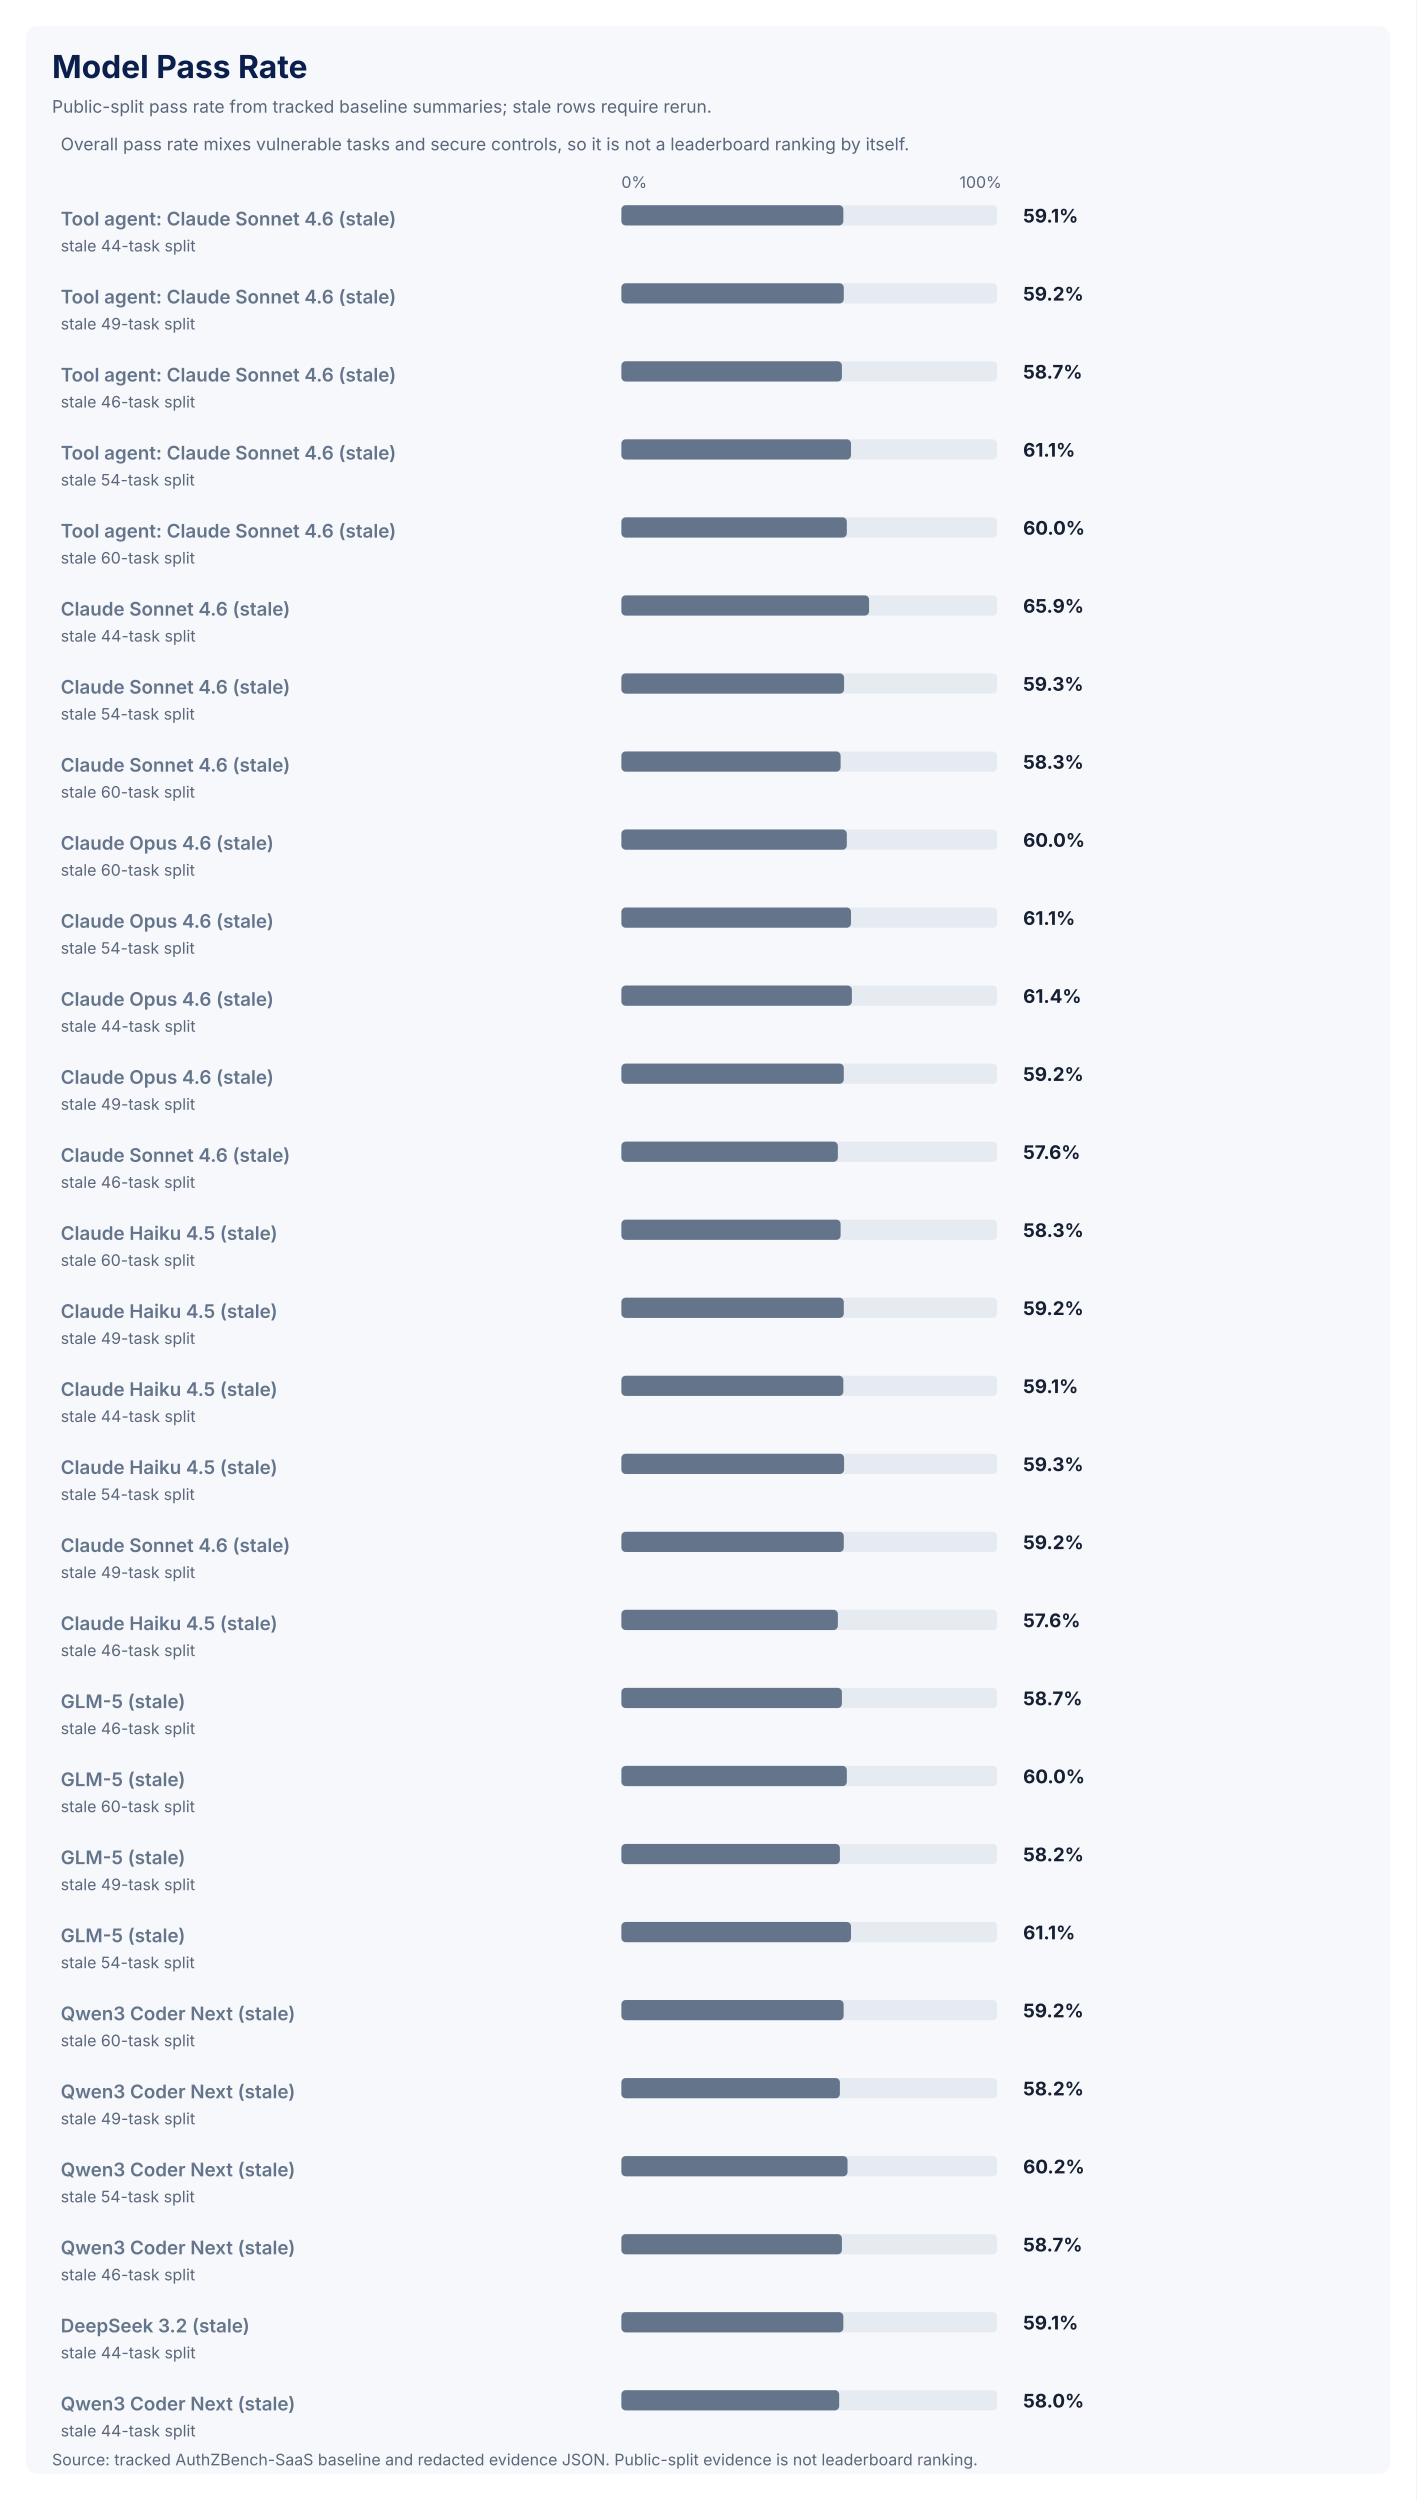
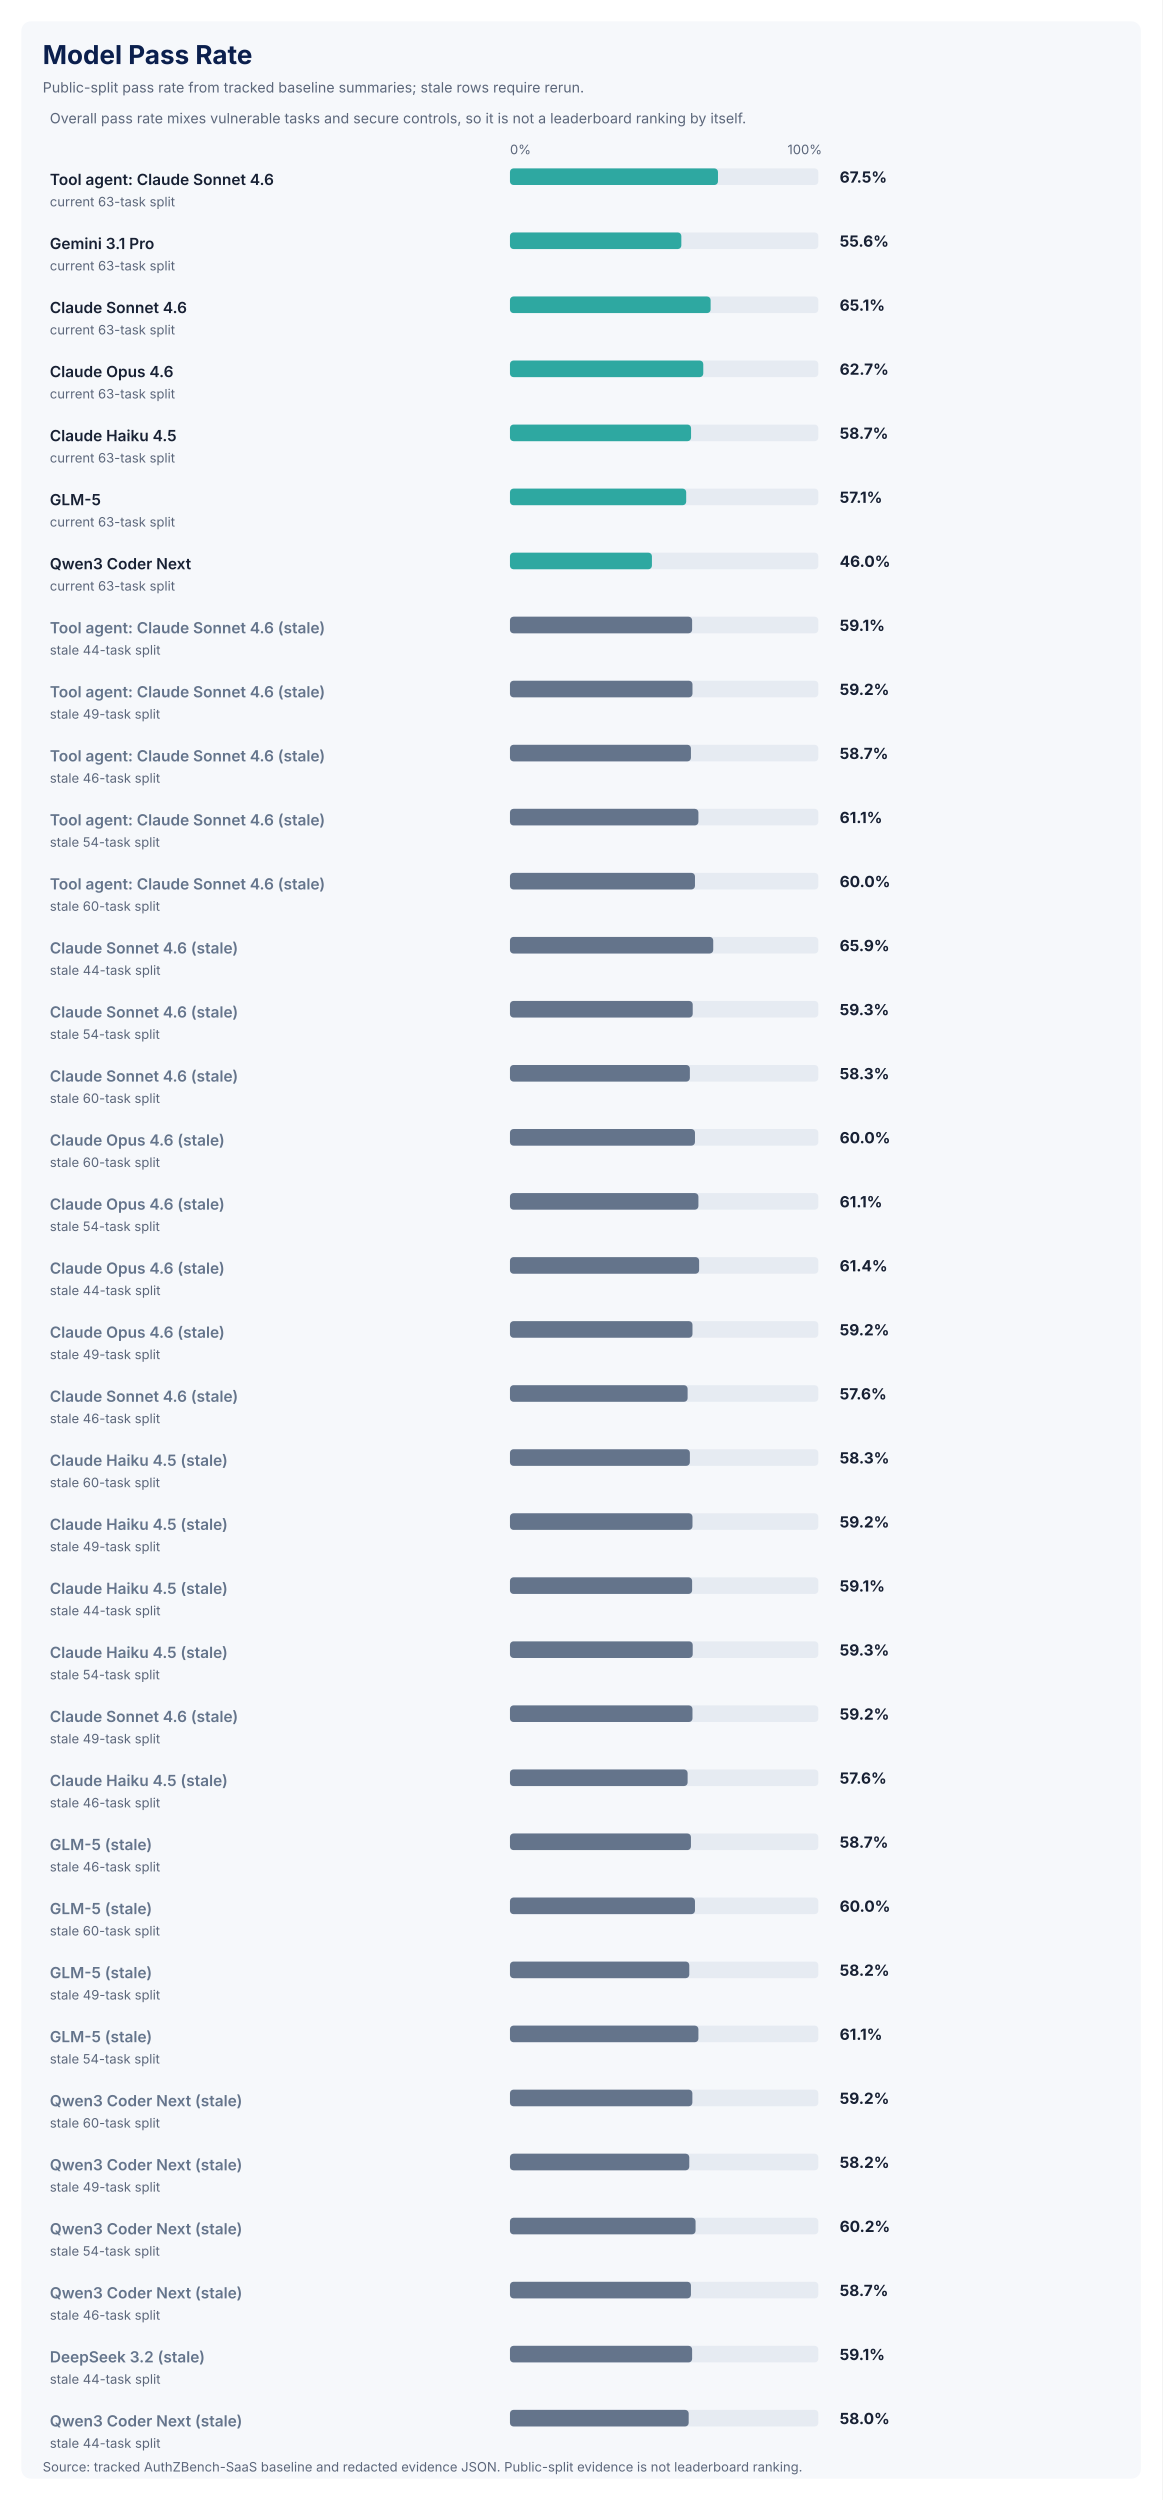
- <svg xmlns="http://www.w3.org/2000/svg" width="980" height="1730" viewBox="0 0 980 1730" role="img" aria-labelledby="title desc">
-   <rect x="0.0" y="0.0" width="980.0" height="1730.0" rx="0" fill="#ffffff" />
-   <rect x="18.0" y="18.0" width="944.0" height="1694.0" rx="8" fill="#f6f8fb" />
+ <svg xmlns="http://www.w3.org/2000/svg" width="980" height="2108" viewBox="0 0 980 2108" role="img" aria-labelledby="title desc">
+   <rect x="0.0" y="0.0" width="980.0" height="2108.0" rx="0" fill="#ffffff" />
+   <rect x="18.0" y="18.0" width="944.0" height="2072.0" rx="8" fill="#f6f8fb" />
  <text x="36.0" y="54.0" fill="#0b1f4d" font-family="Inter, Arial, sans-serif" font-size="22" font-weight="700">Model Pass Rate</text>
  <text x="36.0" y="78.0" fill="#5b667a" font-family="Inter, Arial, sans-serif" font-size="12" font-weight="400">Public-split pass rate from tracked baseline summaries; stale rows require rerun.</text>
  <text x="42.0" y="104.0" fill="#5b667a" font-family="Inter, Arial, sans-serif" font-size="12" font-weight="400">Overall pass rate mixes vulnerable tasks and secure controls, so it is not a leaderboard ranking by itself.</text>
  <text x="430.0" y="130.0" fill="#5b667a" font-family="Inter, Arial, sans-serif" font-size="11" font-weight="400">0%</text>
  <text x="664.0" y="130.0" fill="#5b667a" font-family="Inter, Arial, sans-serif" font-size="11" font-weight="400">100%</text>
-   <text x="42.0" y="156.0" fill="#64748b" font-family="Inter, Arial, sans-serif" font-size="13" font-weight="600">Tool agent: Claude Sonnet 4.6 (stale)</text>
-   <text x="42.0" y="174.0" fill="#5b667a" font-family="Inter, Arial, sans-serif" font-size="11" font-weight="400">stale 44-task split</text>
+   <text x="42.0" y="156.0" fill="#172033" font-family="Inter, Arial, sans-serif" font-size="13" font-weight="600">Tool agent: Claude Sonnet 4.6</text>
+   <text x="42.0" y="174.0" fill="#5b667a" font-family="Inter, Arial, sans-serif" font-size="11" font-weight="400">current 63-task split</text>
  <rect x="430.0" y="142.0" width="260.0" height="14.0" rx="3" fill="#e6ebf2" />
-   <rect x="430.0" y="142.0" width="153.6" height="14.0" rx="3" fill="#64748b" />
-   <text x="708.0" y="154.0" fill="#172033" font-family="Inter, Arial, sans-serif" font-size="13" font-weight="700">59.1%</text>
-   <text x="42.0" y="210.0" fill="#64748b" font-family="Inter, Arial, sans-serif" font-size="13" font-weight="600">Tool agent: Claude Sonnet 4.6 (stale)</text>
-   <text x="42.0" y="228.0" fill="#5b667a" font-family="Inter, Arial, sans-serif" font-size="11" font-weight="400">stale 49-task split</text>
+   <rect x="430.0" y="142.0" width="175.4" height="14.0" rx="3" fill="#2ea8a1" />
+   <text x="708.0" y="154.0" fill="#172033" font-family="Inter, Arial, sans-serif" font-size="13" font-weight="700">67.5%</text>
+   <text x="42.0" y="210.0" fill="#172033" font-family="Inter, Arial, sans-serif" font-size="13" font-weight="600">Gemini 3.1 Pro</text>
+   <text x="42.0" y="228.0" fill="#5b667a" font-family="Inter, Arial, sans-serif" font-size="11" font-weight="400">current 63-task split</text>
  <rect x="430.0" y="196.0" width="260.0" height="14.0" rx="3" fill="#e6ebf2" />
-   <rect x="430.0" y="196.0" width="153.9" height="14.0" rx="3" fill="#64748b" />
-   <text x="708.0" y="208.0" fill="#172033" font-family="Inter, Arial, sans-serif" font-size="13" font-weight="700">59.2%</text>
-   <text x="42.0" y="264.0" fill="#64748b" font-family="Inter, Arial, sans-serif" font-size="13" font-weight="600">Tool agent: Claude Sonnet 4.6 (stale)</text>
-   <text x="42.0" y="282.0" fill="#5b667a" font-family="Inter, Arial, sans-serif" font-size="11" font-weight="400">stale 46-task split</text>
+   <rect x="430.0" y="196.0" width="144.5" height="14.0" rx="3" fill="#2ea8a1" />
+   <text x="708.0" y="208.0" fill="#172033" font-family="Inter, Arial, sans-serif" font-size="13" font-weight="700">55.6%</text>
+   <text x="42.0" y="264.0" fill="#172033" font-family="Inter, Arial, sans-serif" font-size="13" font-weight="600">Claude Sonnet 4.6</text>
+   <text x="42.0" y="282.0" fill="#5b667a" font-family="Inter, Arial, sans-serif" font-size="11" font-weight="400">current 63-task split</text>
  <rect x="430.0" y="250.0" width="260.0" height="14.0" rx="3" fill="#e6ebf2" />
-   <rect x="430.0" y="250.0" width="152.6" height="14.0" rx="3" fill="#64748b" />
-   <text x="708.0" y="262.0" fill="#172033" font-family="Inter, Arial, sans-serif" font-size="13" font-weight="700">58.7%</text>
-   <text x="42.0" y="318.0" fill="#64748b" font-family="Inter, Arial, sans-serif" font-size="13" font-weight="600">Tool agent: Claude Sonnet 4.6 (stale)</text>
-   <text x="42.0" y="336.0" fill="#5b667a" font-family="Inter, Arial, sans-serif" font-size="11" font-weight="400">stale 54-task split</text>
+   <rect x="430.0" y="250.0" width="169.2" height="14.0" rx="3" fill="#2ea8a1" />
+   <text x="708.0" y="262.0" fill="#172033" font-family="Inter, Arial, sans-serif" font-size="13" font-weight="700">65.1%</text>
+   <text x="42.0" y="318.0" fill="#172033" font-family="Inter, Arial, sans-serif" font-size="13" font-weight="600">Claude Opus 4.6</text>
+   <text x="42.0" y="336.0" fill="#5b667a" font-family="Inter, Arial, sans-serif" font-size="11" font-weight="400">current 63-task split</text>
  <rect x="430.0" y="304.0" width="260.0" height="14.0" rx="3" fill="#e6ebf2" />
-   <rect x="430.0" y="304.0" width="158.9" height="14.0" rx="3" fill="#64748b" />
-   <text x="708.0" y="316.0" fill="#172033" font-family="Inter, Arial, sans-serif" font-size="13" font-weight="700">61.1%</text>
-   <text x="42.0" y="372.0" fill="#64748b" font-family="Inter, Arial, sans-serif" font-size="13" font-weight="600">Tool agent: Claude Sonnet 4.6 (stale)</text>
-   <text x="42.0" y="390.0" fill="#5b667a" font-family="Inter, Arial, sans-serif" font-size="11" font-weight="400">stale 60-task split</text>
+   <rect x="430.0" y="304.0" width="163.0" height="14.0" rx="3" fill="#2ea8a1" />
+   <text x="708.0" y="316.0" fill="#172033" font-family="Inter, Arial, sans-serif" font-size="13" font-weight="700">62.7%</text>
+   <text x="42.0" y="372.0" fill="#172033" font-family="Inter, Arial, sans-serif" font-size="13" font-weight="600">Claude Haiku 4.5</text>
+   <text x="42.0" y="390.0" fill="#5b667a" font-family="Inter, Arial, sans-serif" font-size="11" font-weight="400">current 63-task split</text>
  <rect x="430.0" y="358.0" width="260.0" height="14.0" rx="3" fill="#e6ebf2" />
-   <rect x="430.0" y="358.0" width="156.0" height="14.0" rx="3" fill="#64748b" />
-   <text x="708.0" y="370.0" fill="#172033" font-family="Inter, Arial, sans-serif" font-size="13" font-weight="700">60.0%</text>
-   <text x="42.0" y="426.0" fill="#64748b" font-family="Inter, Arial, sans-serif" font-size="13" font-weight="600">Claude Sonnet 4.6 (stale)</text>
-   <text x="42.0" y="444.0" fill="#5b667a" font-family="Inter, Arial, sans-serif" font-size="11" font-weight="400">stale 44-task split</text>
+   <rect x="430.0" y="358.0" width="152.7" height="14.0" rx="3" fill="#2ea8a1" />
+   <text x="708.0" y="370.0" fill="#172033" font-family="Inter, Arial, sans-serif" font-size="13" font-weight="700">58.7%</text>
+   <text x="42.0" y="426.0" fill="#172033" font-family="Inter, Arial, sans-serif" font-size="13" font-weight="600">GLM-5</text>
+   <text x="42.0" y="444.0" fill="#5b667a" font-family="Inter, Arial, sans-serif" font-size="11" font-weight="400">current 63-task split</text>
  <rect x="430.0" y="412.0" width="260.0" height="14.0" rx="3" fill="#e6ebf2" />
-   <rect x="430.0" y="412.0" width="171.4" height="14.0" rx="3" fill="#64748b" />
-   <text x="708.0" y="424.0" fill="#172033" font-family="Inter, Arial, sans-serif" font-size="13" font-weight="700">65.9%</text>
-   <text x="42.0" y="480.0" fill="#64748b" font-family="Inter, Arial, sans-serif" font-size="13" font-weight="600">Claude Sonnet 4.6 (stale)</text>
-   <text x="42.0" y="498.0" fill="#5b667a" font-family="Inter, Arial, sans-serif" font-size="11" font-weight="400">stale 54-task split</text>
+   <rect x="430.0" y="412.0" width="148.6" height="14.0" rx="3" fill="#2ea8a1" />
+   <text x="708.0" y="424.0" fill="#172033" font-family="Inter, Arial, sans-serif" font-size="13" font-weight="700">57.1%</text>
+   <text x="42.0" y="480.0" fill="#172033" font-family="Inter, Arial, sans-serif" font-size="13" font-weight="600">Qwen3 Coder Next</text>
+   <text x="42.0" y="498.0" fill="#5b667a" font-family="Inter, Arial, sans-serif" font-size="11" font-weight="400">current 63-task split</text>
  <rect x="430.0" y="466.0" width="260.0" height="14.0" rx="3" fill="#e6ebf2" />
-   <rect x="430.0" y="466.0" width="154.1" height="14.0" rx="3" fill="#64748b" />
-   <text x="708.0" y="478.0" fill="#172033" font-family="Inter, Arial, sans-serif" font-size="13" font-weight="700">59.3%</text>
-   <text x="42.0" y="534.0" fill="#64748b" font-family="Inter, Arial, sans-serif" font-size="13" font-weight="600">Claude Sonnet 4.6 (stale)</text>
-   <text x="42.0" y="552.0" fill="#5b667a" font-family="Inter, Arial, sans-serif" font-size="11" font-weight="400">stale 60-task split</text>
+   <rect x="430.0" y="466.0" width="119.7" height="14.0" rx="3" fill="#2ea8a1" />
+   <text x="708.0" y="478.0" fill="#172033" font-family="Inter, Arial, sans-serif" font-size="13" font-weight="700">46.0%</text>
+   <text x="42.0" y="534.0" fill="#64748b" font-family="Inter, Arial, sans-serif" font-size="13" font-weight="600">Tool agent: Claude Sonnet 4.6 (stale)</text>
+   <text x="42.0" y="552.0" fill="#5b667a" font-family="Inter, Arial, sans-serif" font-size="11" font-weight="400">stale 44-task split</text>
  <rect x="430.0" y="520.0" width="260.0" height="14.0" rx="3" fill="#e6ebf2" />
-   <rect x="430.0" y="520.0" width="151.7" height="14.0" rx="3" fill="#64748b" />
-   <text x="708.0" y="532.0" fill="#172033" font-family="Inter, Arial, sans-serif" font-size="13" font-weight="700">58.3%</text>
-   <text x="42.0" y="588.0" fill="#64748b" font-family="Inter, Arial, sans-serif" font-size="13" font-weight="600">Claude Opus 4.6 (stale)</text>
-   <text x="42.0" y="606.0" fill="#5b667a" font-family="Inter, Arial, sans-serif" font-size="11" font-weight="400">stale 60-task split</text>
+   <rect x="430.0" y="520.0" width="153.6" height="14.0" rx="3" fill="#64748b" />
+   <text x="708.0" y="532.0" fill="#172033" font-family="Inter, Arial, sans-serif" font-size="13" font-weight="700">59.1%</text>
+   <text x="42.0" y="588.0" fill="#64748b" font-family="Inter, Arial, sans-serif" font-size="13" font-weight="600">Tool agent: Claude Sonnet 4.6 (stale)</text>
+   <text x="42.0" y="606.0" fill="#5b667a" font-family="Inter, Arial, sans-serif" font-size="11" font-weight="400">stale 49-task split</text>
  <rect x="430.0" y="574.0" width="260.0" height="14.0" rx="3" fill="#e6ebf2" />
-   <rect x="430.0" y="574.0" width="156.0" height="14.0" rx="3" fill="#64748b" />
-   <text x="708.0" y="586.0" fill="#172033" font-family="Inter, Arial, sans-serif" font-size="13" font-weight="700">60.0%</text>
-   <text x="42.0" y="642.0" fill="#64748b" font-family="Inter, Arial, sans-serif" font-size="13" font-weight="600">Claude Opus 4.6 (stale)</text>
-   <text x="42.0" y="660.0" fill="#5b667a" font-family="Inter, Arial, sans-serif" font-size="11" font-weight="400">stale 54-task split</text>
+   <rect x="430.0" y="574.0" width="153.9" height="14.0" rx="3" fill="#64748b" />
+   <text x="708.0" y="586.0" fill="#172033" font-family="Inter, Arial, sans-serif" font-size="13" font-weight="700">59.2%</text>
+   <text x="42.0" y="642.0" fill="#64748b" font-family="Inter, Arial, sans-serif" font-size="13" font-weight="600">Tool agent: Claude Sonnet 4.6 (stale)</text>
+   <text x="42.0" y="660.0" fill="#5b667a" font-family="Inter, Arial, sans-serif" font-size="11" font-weight="400">stale 46-task split</text>
  <rect x="430.0" y="628.0" width="260.0" height="14.0" rx="3" fill="#e6ebf2" />
-   <rect x="430.0" y="628.0" width="158.9" height="14.0" rx="3" fill="#64748b" />
-   <text x="708.0" y="640.0" fill="#172033" font-family="Inter, Arial, sans-serif" font-size="13" font-weight="700">61.1%</text>
-   <text x="42.0" y="696.0" fill="#64748b" font-family="Inter, Arial, sans-serif" font-size="13" font-weight="600">Claude Opus 4.6 (stale)</text>
-   <text x="42.0" y="714.0" fill="#5b667a" font-family="Inter, Arial, sans-serif" font-size="11" font-weight="400">stale 44-task split</text>
+   <rect x="430.0" y="628.0" width="152.6" height="14.0" rx="3" fill="#64748b" />
+   <text x="708.0" y="640.0" fill="#172033" font-family="Inter, Arial, sans-serif" font-size="13" font-weight="700">58.7%</text>
+   <text x="42.0" y="696.0" fill="#64748b" font-family="Inter, Arial, sans-serif" font-size="13" font-weight="600">Tool agent: Claude Sonnet 4.6 (stale)</text>
+   <text x="42.0" y="714.0" fill="#5b667a" font-family="Inter, Arial, sans-serif" font-size="11" font-weight="400">stale 54-task split</text>
  <rect x="430.0" y="682.0" width="260.0" height="14.0" rx="3" fill="#e6ebf2" />
-   <rect x="430.0" y="682.0" width="159.5" height="14.0" rx="3" fill="#64748b" />
-   <text x="708.0" y="694.0" fill="#172033" font-family="Inter, Arial, sans-serif" font-size="13" font-weight="700">61.4%</text>
-   <text x="42.0" y="750.0" fill="#64748b" font-family="Inter, Arial, sans-serif" font-size="13" font-weight="600">Claude Opus 4.6 (stale)</text>
-   <text x="42.0" y="768.0" fill="#5b667a" font-family="Inter, Arial, sans-serif" font-size="11" font-weight="400">stale 49-task split</text>
+   <rect x="430.0" y="682.0" width="158.9" height="14.0" rx="3" fill="#64748b" />
+   <text x="708.0" y="694.0" fill="#172033" font-family="Inter, Arial, sans-serif" font-size="13" font-weight="700">61.1%</text>
+   <text x="42.0" y="750.0" fill="#64748b" font-family="Inter, Arial, sans-serif" font-size="13" font-weight="600">Tool agent: Claude Sonnet 4.6 (stale)</text>
+   <text x="42.0" y="768.0" fill="#5b667a" font-family="Inter, Arial, sans-serif" font-size="11" font-weight="400">stale 60-task split</text>
  <rect x="430.0" y="736.0" width="260.0" height="14.0" rx="3" fill="#e6ebf2" />
-   <rect x="430.0" y="736.0" width="153.9" height="14.0" rx="3" fill="#64748b" />
-   <text x="708.0" y="748.0" fill="#172033" font-family="Inter, Arial, sans-serif" font-size="13" font-weight="700">59.2%</text>
+   <rect x="430.0" y="736.0" width="156.0" height="14.0" rx="3" fill="#64748b" />
+   <text x="708.0" y="748.0" fill="#172033" font-family="Inter, Arial, sans-serif" font-size="13" font-weight="700">60.0%</text>
  <text x="42.0" y="804.0" fill="#64748b" font-family="Inter, Arial, sans-serif" font-size="13" font-weight="600">Claude Sonnet 4.6 (stale)</text>
-   <text x="42.0" y="822.0" fill="#5b667a" font-family="Inter, Arial, sans-serif" font-size="11" font-weight="400">stale 46-task split</text>
+   <text x="42.0" y="822.0" fill="#5b667a" font-family="Inter, Arial, sans-serif" font-size="11" font-weight="400">stale 44-task split</text>
  <rect x="430.0" y="790.0" width="260.0" height="14.0" rx="3" fill="#e6ebf2" />
-   <rect x="430.0" y="790.0" width="149.8" height="14.0" rx="3" fill="#64748b" />
-   <text x="708.0" y="802.0" fill="#172033" font-family="Inter, Arial, sans-serif" font-size="13" font-weight="700">57.6%</text>
-   <text x="42.0" y="858.0" fill="#64748b" font-family="Inter, Arial, sans-serif" font-size="13" font-weight="600">Claude Haiku 4.5 (stale)</text>
-   <text x="42.0" y="876.0" fill="#5b667a" font-family="Inter, Arial, sans-serif" font-size="11" font-weight="400">stale 60-task split</text>
+   <rect x="430.0" y="790.0" width="171.4" height="14.0" rx="3" fill="#64748b" />
+   <text x="708.0" y="802.0" fill="#172033" font-family="Inter, Arial, sans-serif" font-size="13" font-weight="700">65.9%</text>
+   <text x="42.0" y="858.0" fill="#64748b" font-family="Inter, Arial, sans-serif" font-size="13" font-weight="600">Claude Sonnet 4.6 (stale)</text>
+   <text x="42.0" y="876.0" fill="#5b667a" font-family="Inter, Arial, sans-serif" font-size="11" font-weight="400">stale 54-task split</text>
  <rect x="430.0" y="844.0" width="260.0" height="14.0" rx="3" fill="#e6ebf2" />
-   <rect x="430.0" y="844.0" width="151.7" height="14.0" rx="3" fill="#64748b" />
-   <text x="708.0" y="856.0" fill="#172033" font-family="Inter, Arial, sans-serif" font-size="13" font-weight="700">58.3%</text>
-   <text x="42.0" y="912.0" fill="#64748b" font-family="Inter, Arial, sans-serif" font-size="13" font-weight="600">Claude Haiku 4.5 (stale)</text>
-   <text x="42.0" y="930.0" fill="#5b667a" font-family="Inter, Arial, sans-serif" font-size="11" font-weight="400">stale 49-task split</text>
+   <rect x="430.0" y="844.0" width="154.1" height="14.0" rx="3" fill="#64748b" />
+   <text x="708.0" y="856.0" fill="#172033" font-family="Inter, Arial, sans-serif" font-size="13" font-weight="700">59.3%</text>
+   <text x="42.0" y="912.0" fill="#64748b" font-family="Inter, Arial, sans-serif" font-size="13" font-weight="600">Claude Sonnet 4.6 (stale)</text>
+   <text x="42.0" y="930.0" fill="#5b667a" font-family="Inter, Arial, sans-serif" font-size="11" font-weight="400">stale 60-task split</text>
  <rect x="430.0" y="898.0" width="260.0" height="14.0" rx="3" fill="#e6ebf2" />
-   <rect x="430.0" y="898.0" width="153.9" height="14.0" rx="3" fill="#64748b" />
-   <text x="708.0" y="910.0" fill="#172033" font-family="Inter, Arial, sans-serif" font-size="13" font-weight="700">59.2%</text>
-   <text x="42.0" y="966.0" fill="#64748b" font-family="Inter, Arial, sans-serif" font-size="13" font-weight="600">Claude Haiku 4.5 (stale)</text>
-   <text x="42.0" y="984.0" fill="#5b667a" font-family="Inter, Arial, sans-serif" font-size="11" font-weight="400">stale 44-task split</text>
+   <rect x="430.0" y="898.0" width="151.7" height="14.0" rx="3" fill="#64748b" />
+   <text x="708.0" y="910.0" fill="#172033" font-family="Inter, Arial, sans-serif" font-size="13" font-weight="700">58.3%</text>
+   <text x="42.0" y="966.0" fill="#64748b" font-family="Inter, Arial, sans-serif" font-size="13" font-weight="600">Claude Opus 4.6 (stale)</text>
+   <text x="42.0" y="984.0" fill="#5b667a" font-family="Inter, Arial, sans-serif" font-size="11" font-weight="400">stale 60-task split</text>
  <rect x="430.0" y="952.0" width="260.0" height="14.0" rx="3" fill="#e6ebf2" />
-   <rect x="430.0" y="952.0" width="153.6" height="14.0" rx="3" fill="#64748b" />
-   <text x="708.0" y="964.0" fill="#172033" font-family="Inter, Arial, sans-serif" font-size="13" font-weight="700">59.1%</text>
-   <text x="42.0" y="1020.0" fill="#64748b" font-family="Inter, Arial, sans-serif" font-size="13" font-weight="600">Claude Haiku 4.5 (stale)</text>
+   <rect x="430.0" y="952.0" width="156.0" height="14.0" rx="3" fill="#64748b" />
+   <text x="708.0" y="964.0" fill="#172033" font-family="Inter, Arial, sans-serif" font-size="13" font-weight="700">60.0%</text>
+   <text x="42.0" y="1020.0" fill="#64748b" font-family="Inter, Arial, sans-serif" font-size="13" font-weight="600">Claude Opus 4.6 (stale)</text>
  <text x="42.0" y="1038.0" fill="#5b667a" font-family="Inter, Arial, sans-serif" font-size="11" font-weight="400">stale 54-task split</text>
  <rect x="430.0" y="1006.0" width="260.0" height="14.0" rx="3" fill="#e6ebf2" />
-   <rect x="430.0" y="1006.0" width="154.1" height="14.0" rx="3" fill="#64748b" />
-   <text x="708.0" y="1018.0" fill="#172033" font-family="Inter, Arial, sans-serif" font-size="13" font-weight="700">59.3%</text>
-   <text x="42.0" y="1074.0" fill="#64748b" font-family="Inter, Arial, sans-serif" font-size="13" font-weight="600">Claude Sonnet 4.6 (stale)</text>
-   <text x="42.0" y="1092.0" fill="#5b667a" font-family="Inter, Arial, sans-serif" font-size="11" font-weight="400">stale 49-task split</text>
+   <rect x="430.0" y="1006.0" width="158.9" height="14.0" rx="3" fill="#64748b" />
+   <text x="708.0" y="1018.0" fill="#172033" font-family="Inter, Arial, sans-serif" font-size="13" font-weight="700">61.1%</text>
+   <text x="42.0" y="1074.0" fill="#64748b" font-family="Inter, Arial, sans-serif" font-size="13" font-weight="600">Claude Opus 4.6 (stale)</text>
+   <text x="42.0" y="1092.0" fill="#5b667a" font-family="Inter, Arial, sans-serif" font-size="11" font-weight="400">stale 44-task split</text>
  <rect x="430.0" y="1060.0" width="260.0" height="14.0" rx="3" fill="#e6ebf2" />
-   <rect x="430.0" y="1060.0" width="153.9" height="14.0" rx="3" fill="#64748b" />
-   <text x="708.0" y="1072.0" fill="#172033" font-family="Inter, Arial, sans-serif" font-size="13" font-weight="700">59.2%</text>
-   <text x="42.0" y="1128.0" fill="#64748b" font-family="Inter, Arial, sans-serif" font-size="13" font-weight="600">Claude Haiku 4.5 (stale)</text>
-   <text x="42.0" y="1146.0" fill="#5b667a" font-family="Inter, Arial, sans-serif" font-size="11" font-weight="400">stale 46-task split</text>
+   <rect x="430.0" y="1060.0" width="159.5" height="14.0" rx="3" fill="#64748b" />
+   <text x="708.0" y="1072.0" fill="#172033" font-family="Inter, Arial, sans-serif" font-size="13" font-weight="700">61.4%</text>
+   <text x="42.0" y="1128.0" fill="#64748b" font-family="Inter, Arial, sans-serif" font-size="13" font-weight="600">Claude Opus 4.6 (stale)</text>
+   <text x="42.0" y="1146.0" fill="#5b667a" font-family="Inter, Arial, sans-serif" font-size="11" font-weight="400">stale 49-task split</text>
  <rect x="430.0" y="1114.0" width="260.0" height="14.0" rx="3" fill="#e6ebf2" />
-   <rect x="430.0" y="1114.0" width="149.8" height="14.0" rx="3" fill="#64748b" />
-   <text x="708.0" y="1126.0" fill="#172033" font-family="Inter, Arial, sans-serif" font-size="13" font-weight="700">57.6%</text>
-   <text x="42.0" y="1182.0" fill="#64748b" font-family="Inter, Arial, sans-serif" font-size="13" font-weight="600">GLM-5 (stale)</text>
+   <rect x="430.0" y="1114.0" width="153.9" height="14.0" rx="3" fill="#64748b" />
+   <text x="708.0" y="1126.0" fill="#172033" font-family="Inter, Arial, sans-serif" font-size="13" font-weight="700">59.2%</text>
+   <text x="42.0" y="1182.0" fill="#64748b" font-family="Inter, Arial, sans-serif" font-size="13" font-weight="600">Claude Sonnet 4.6 (stale)</text>
  <text x="42.0" y="1200.0" fill="#5b667a" font-family="Inter, Arial, sans-serif" font-size="11" font-weight="400">stale 46-task split</text>
  <rect x="430.0" y="1168.0" width="260.0" height="14.0" rx="3" fill="#e6ebf2" />
-   <rect x="430.0" y="1168.0" width="152.6" height="14.0" rx="3" fill="#64748b" />
-   <text x="708.0" y="1180.0" fill="#172033" font-family="Inter, Arial, sans-serif" font-size="13" font-weight="700">58.7%</text>
-   <text x="42.0" y="1236.0" fill="#64748b" font-family="Inter, Arial, sans-serif" font-size="13" font-weight="600">GLM-5 (stale)</text>
+   <rect x="430.0" y="1168.0" width="149.8" height="14.0" rx="3" fill="#64748b" />
+   <text x="708.0" y="1180.0" fill="#172033" font-family="Inter, Arial, sans-serif" font-size="13" font-weight="700">57.6%</text>
+   <text x="42.0" y="1236.0" fill="#64748b" font-family="Inter, Arial, sans-serif" font-size="13" font-weight="600">Claude Haiku 4.5 (stale)</text>
  <text x="42.0" y="1254.0" fill="#5b667a" font-family="Inter, Arial, sans-serif" font-size="11" font-weight="400">stale 60-task split</text>
  <rect x="430.0" y="1222.0" width="260.0" height="14.0" rx="3" fill="#e6ebf2" />
-   <rect x="430.0" y="1222.0" width="156.0" height="14.0" rx="3" fill="#64748b" />
-   <text x="708.0" y="1234.0" fill="#172033" font-family="Inter, Arial, sans-serif" font-size="13" font-weight="700">60.0%</text>
-   <text x="42.0" y="1290.0" fill="#64748b" font-family="Inter, Arial, sans-serif" font-size="13" font-weight="600">GLM-5 (stale)</text>
+   <rect x="430.0" y="1222.0" width="151.7" height="14.0" rx="3" fill="#64748b" />
+   <text x="708.0" y="1234.0" fill="#172033" font-family="Inter, Arial, sans-serif" font-size="13" font-weight="700">58.3%</text>
+   <text x="42.0" y="1290.0" fill="#64748b" font-family="Inter, Arial, sans-serif" font-size="13" font-weight="600">Claude Haiku 4.5 (stale)</text>
  <text x="42.0" y="1308.0" fill="#5b667a" font-family="Inter, Arial, sans-serif" font-size="11" font-weight="400">stale 49-task split</text>
  <rect x="430.0" y="1276.0" width="260.0" height="14.0" rx="3" fill="#e6ebf2" />
-   <rect x="430.0" y="1276.0" width="151.2" height="14.0" rx="3" fill="#64748b" />
-   <text x="708.0" y="1288.0" fill="#172033" font-family="Inter, Arial, sans-serif" font-size="13" font-weight="700">58.2%</text>
-   <text x="42.0" y="1344.0" fill="#64748b" font-family="Inter, Arial, sans-serif" font-size="13" font-weight="600">GLM-5 (stale)</text>
-   <text x="42.0" y="1362.0" fill="#5b667a" font-family="Inter, Arial, sans-serif" font-size="11" font-weight="400">stale 54-task split</text>
+   <rect x="430.0" y="1276.0" width="153.9" height="14.0" rx="3" fill="#64748b" />
+   <text x="708.0" y="1288.0" fill="#172033" font-family="Inter, Arial, sans-serif" font-size="13" font-weight="700">59.2%</text>
+   <text x="42.0" y="1344.0" fill="#64748b" font-family="Inter, Arial, sans-serif" font-size="13" font-weight="600">Claude Haiku 4.5 (stale)</text>
+   <text x="42.0" y="1362.0" fill="#5b667a" font-family="Inter, Arial, sans-serif" font-size="11" font-weight="400">stale 44-task split</text>
  <rect x="430.0" y="1330.0" width="260.0" height="14.0" rx="3" fill="#e6ebf2" />
-   <rect x="430.0" y="1330.0" width="158.9" height="14.0" rx="3" fill="#64748b" />
-   <text x="708.0" y="1342.0" fill="#172033" font-family="Inter, Arial, sans-serif" font-size="13" font-weight="700">61.1%</text>
-   <text x="42.0" y="1398.0" fill="#64748b" font-family="Inter, Arial, sans-serif" font-size="13" font-weight="600">Qwen3 Coder Next (stale)</text>
-   <text x="42.0" y="1416.0" fill="#5b667a" font-family="Inter, Arial, sans-serif" font-size="11" font-weight="400">stale 60-task split</text>
+   <rect x="430.0" y="1330.0" width="153.6" height="14.0" rx="3" fill="#64748b" />
+   <text x="708.0" y="1342.0" fill="#172033" font-family="Inter, Arial, sans-serif" font-size="13" font-weight="700">59.1%</text>
+   <text x="42.0" y="1398.0" fill="#64748b" font-family="Inter, Arial, sans-serif" font-size="13" font-weight="600">Claude Haiku 4.5 (stale)</text>
+   <text x="42.0" y="1416.0" fill="#5b667a" font-family="Inter, Arial, sans-serif" font-size="11" font-weight="400">stale 54-task split</text>
  <rect x="430.0" y="1384.0" width="260.0" height="14.0" rx="3" fill="#e6ebf2" />
-   <rect x="430.0" y="1384.0" width="153.8" height="14.0" rx="3" fill="#64748b" />
-   <text x="708.0" y="1396.0" fill="#172033" font-family="Inter, Arial, sans-serif" font-size="13" font-weight="700">59.2%</text>
-   <text x="42.0" y="1452.0" fill="#64748b" font-family="Inter, Arial, sans-serif" font-size="13" font-weight="600">Qwen3 Coder Next (stale)</text>
+   <rect x="430.0" y="1384.0" width="154.1" height="14.0" rx="3" fill="#64748b" />
+   <text x="708.0" y="1396.0" fill="#172033" font-family="Inter, Arial, sans-serif" font-size="13" font-weight="700">59.3%</text>
+   <text x="42.0" y="1452.0" fill="#64748b" font-family="Inter, Arial, sans-serif" font-size="13" font-weight="600">Claude Sonnet 4.6 (stale)</text>
  <text x="42.0" y="1470.0" fill="#5b667a" font-family="Inter, Arial, sans-serif" font-size="11" font-weight="400">stale 49-task split</text>
  <rect x="430.0" y="1438.0" width="260.0" height="14.0" rx="3" fill="#e6ebf2" />
-   <rect x="430.0" y="1438.0" width="151.2" height="14.0" rx="3" fill="#64748b" />
-   <text x="708.0" y="1450.0" fill="#172033" font-family="Inter, Arial, sans-serif" font-size="13" font-weight="700">58.2%</text>
-   <text x="42.0" y="1506.0" fill="#64748b" font-family="Inter, Arial, sans-serif" font-size="13" font-weight="600">Qwen3 Coder Next (stale)</text>
-   <text x="42.0" y="1524.0" fill="#5b667a" font-family="Inter, Arial, sans-serif" font-size="11" font-weight="400">stale 54-task split</text>
+   <rect x="430.0" y="1438.0" width="153.9" height="14.0" rx="3" fill="#64748b" />
+   <text x="708.0" y="1450.0" fill="#172033" font-family="Inter, Arial, sans-serif" font-size="13" font-weight="700">59.2%</text>
+   <text x="42.0" y="1506.0" fill="#64748b" font-family="Inter, Arial, sans-serif" font-size="13" font-weight="600">Claude Haiku 4.5 (stale)</text>
+   <text x="42.0" y="1524.0" fill="#5b667a" font-family="Inter, Arial, sans-serif" font-size="11" font-weight="400">stale 46-task split</text>
  <rect x="430.0" y="1492.0" width="260.0" height="14.0" rx="3" fill="#e6ebf2" />
-   <rect x="430.0" y="1492.0" width="156.5" height="14.0" rx="3" fill="#64748b" />
-   <text x="708.0" y="1504.0" fill="#172033" font-family="Inter, Arial, sans-serif" font-size="13" font-weight="700">60.2%</text>
-   <text x="42.0" y="1560.0" fill="#64748b" font-family="Inter, Arial, sans-serif" font-size="13" font-weight="600">Qwen3 Coder Next (stale)</text>
+   <rect x="430.0" y="1492.0" width="149.8" height="14.0" rx="3" fill="#64748b" />
+   <text x="708.0" y="1504.0" fill="#172033" font-family="Inter, Arial, sans-serif" font-size="13" font-weight="700">57.6%</text>
+   <text x="42.0" y="1560.0" fill="#64748b" font-family="Inter, Arial, sans-serif" font-size="13" font-weight="600">GLM-5 (stale)</text>
  <text x="42.0" y="1578.0" fill="#5b667a" font-family="Inter, Arial, sans-serif" font-size="11" font-weight="400">stale 46-task split</text>
  <rect x="430.0" y="1546.0" width="260.0" height="14.0" rx="3" fill="#e6ebf2" />
  <rect x="430.0" y="1546.0" width="152.6" height="14.0" rx="3" fill="#64748b" />
  <text x="708.0" y="1558.0" fill="#172033" font-family="Inter, Arial, sans-serif" font-size="13" font-weight="700">58.7%</text>
-   <text x="42.0" y="1614.0" fill="#64748b" font-family="Inter, Arial, sans-serif" font-size="13" font-weight="600">DeepSeek 3.2 (stale)</text>
-   <text x="42.0" y="1632.0" fill="#5b667a" font-family="Inter, Arial, sans-serif" font-size="11" font-weight="400">stale 44-task split</text>
+   <text x="42.0" y="1614.0" fill="#64748b" font-family="Inter, Arial, sans-serif" font-size="13" font-weight="600">GLM-5 (stale)</text>
+   <text x="42.0" y="1632.0" fill="#5b667a" font-family="Inter, Arial, sans-serif" font-size="11" font-weight="400">stale 60-task split</text>
  <rect x="430.0" y="1600.0" width="260.0" height="14.0" rx="3" fill="#e6ebf2" />
-   <rect x="430.0" y="1600.0" width="153.6" height="14.0" rx="3" fill="#64748b" />
-   <text x="708.0" y="1612.0" fill="#172033" font-family="Inter, Arial, sans-serif" font-size="13" font-weight="700">59.1%</text>
-   <text x="42.0" y="1668.0" fill="#64748b" font-family="Inter, Arial, sans-serif" font-size="13" font-weight="600">Qwen3 Coder Next (stale)</text>
-   <text x="42.0" y="1686.0" fill="#5b667a" font-family="Inter, Arial, sans-serif" font-size="11" font-weight="400">stale 44-task split</text>
+   <rect x="430.0" y="1600.0" width="156.0" height="14.0" rx="3" fill="#64748b" />
+   <text x="708.0" y="1612.0" fill="#172033" font-family="Inter, Arial, sans-serif" font-size="13" font-weight="700">60.0%</text>
+   <text x="42.0" y="1668.0" fill="#64748b" font-family="Inter, Arial, sans-serif" font-size="13" font-weight="600">GLM-5 (stale)</text>
+   <text x="42.0" y="1686.0" fill="#5b667a" font-family="Inter, Arial, sans-serif" font-size="11" font-weight="400">stale 49-task split</text>
  <rect x="430.0" y="1654.0" width="260.0" height="14.0" rx="3" fill="#e6ebf2" />
-   <rect x="430.0" y="1654.0" width="150.7" height="14.0" rx="3" fill="#64748b" />
-   <text x="708.0" y="1666.0" fill="#172033" font-family="Inter, Arial, sans-serif" font-size="13" font-weight="700">58.0%</text>
-   <text x="36.0" y="1706.0" fill="#5b667a" font-family="Inter, Arial, sans-serif" font-size="11" font-weight="400">Source: tracked AuthZBench-SaaS baseline and redacted evidence JSON. Public-split evidence is not leaderboard ranking.</text>
+   <rect x="430.0" y="1654.0" width="151.2" height="14.0" rx="3" fill="#64748b" />
+   <text x="708.0" y="1666.0" fill="#172033" font-family="Inter, Arial, sans-serif" font-size="13" font-weight="700">58.2%</text>
+   <text x="42.0" y="1722.0" fill="#64748b" font-family="Inter, Arial, sans-serif" font-size="13" font-weight="600">GLM-5 (stale)</text>
+   <text x="42.0" y="1740.0" fill="#5b667a" font-family="Inter, Arial, sans-serif" font-size="11" font-weight="400">stale 54-task split</text>
+   <rect x="430.0" y="1708.0" width="260.0" height="14.0" rx="3" fill="#e6ebf2" />
+   <rect x="430.0" y="1708.0" width="158.9" height="14.0" rx="3" fill="#64748b" />
+   <text x="708.0" y="1720.0" fill="#172033" font-family="Inter, Arial, sans-serif" font-size="13" font-weight="700">61.1%</text>
+   <text x="42.0" y="1776.0" fill="#64748b" font-family="Inter, Arial, sans-serif" font-size="13" font-weight="600">Qwen3 Coder Next (stale)</text>
+   <text x="42.0" y="1794.0" fill="#5b667a" font-family="Inter, Arial, sans-serif" font-size="11" font-weight="400">stale 60-task split</text>
+   <rect x="430.0" y="1762.0" width="260.0" height="14.0" rx="3" fill="#e6ebf2" />
+   <rect x="430.0" y="1762.0" width="153.8" height="14.0" rx="3" fill="#64748b" />
+   <text x="708.0" y="1774.0" fill="#172033" font-family="Inter, Arial, sans-serif" font-size="13" font-weight="700">59.2%</text>
+   <text x="42.0" y="1830.0" fill="#64748b" font-family="Inter, Arial, sans-serif" font-size="13" font-weight="600">Qwen3 Coder Next (stale)</text>
+   <text x="42.0" y="1848.0" fill="#5b667a" font-family="Inter, Arial, sans-serif" font-size="11" font-weight="400">stale 49-task split</text>
+   <rect x="430.0" y="1816.0" width="260.0" height="14.0" rx="3" fill="#e6ebf2" />
+   <rect x="430.0" y="1816.0" width="151.2" height="14.0" rx="3" fill="#64748b" />
+   <text x="708.0" y="1828.0" fill="#172033" font-family="Inter, Arial, sans-serif" font-size="13" font-weight="700">58.2%</text>
+   <text x="42.0" y="1884.0" fill="#64748b" font-family="Inter, Arial, sans-serif" font-size="13" font-weight="600">Qwen3 Coder Next (stale)</text>
+   <text x="42.0" y="1902.0" fill="#5b667a" font-family="Inter, Arial, sans-serif" font-size="11" font-weight="400">stale 54-task split</text>
+   <rect x="430.0" y="1870.0" width="260.0" height="14.0" rx="3" fill="#e6ebf2" />
+   <rect x="430.0" y="1870.0" width="156.5" height="14.0" rx="3" fill="#64748b" />
+   <text x="708.0" y="1882.0" fill="#172033" font-family="Inter, Arial, sans-serif" font-size="13" font-weight="700">60.2%</text>
+   <text x="42.0" y="1938.0" fill="#64748b" font-family="Inter, Arial, sans-serif" font-size="13" font-weight="600">Qwen3 Coder Next (stale)</text>
+   <text x="42.0" y="1956.0" fill="#5b667a" font-family="Inter, Arial, sans-serif" font-size="11" font-weight="400">stale 46-task split</text>
+   <rect x="430.0" y="1924.0" width="260.0" height="14.0" rx="3" fill="#e6ebf2" />
+   <rect x="430.0" y="1924.0" width="152.6" height="14.0" rx="3" fill="#64748b" />
+   <text x="708.0" y="1936.0" fill="#172033" font-family="Inter, Arial, sans-serif" font-size="13" font-weight="700">58.7%</text>
+   <text x="42.0" y="1992.0" fill="#64748b" font-family="Inter, Arial, sans-serif" font-size="13" font-weight="600">DeepSeek 3.2 (stale)</text>
+   <text x="42.0" y="2010.0" fill="#5b667a" font-family="Inter, Arial, sans-serif" font-size="11" font-weight="400">stale 44-task split</text>
+   <rect x="430.0" y="1978.0" width="260.0" height="14.0" rx="3" fill="#e6ebf2" />
+   <rect x="430.0" y="1978.0" width="153.6" height="14.0" rx="3" fill="#64748b" />
+   <text x="708.0" y="1990.0" fill="#172033" font-family="Inter, Arial, sans-serif" font-size="13" font-weight="700">59.1%</text>
+   <text x="42.0" y="2046.0" fill="#64748b" font-family="Inter, Arial, sans-serif" font-size="13" font-weight="600">Qwen3 Coder Next (stale)</text>
+   <text x="42.0" y="2064.0" fill="#5b667a" font-family="Inter, Arial, sans-serif" font-size="11" font-weight="400">stale 44-task split</text>
+   <rect x="430.0" y="2032.0" width="260.0" height="14.0" rx="3" fill="#e6ebf2" />
+   <rect x="430.0" y="2032.0" width="150.7" height="14.0" rx="3" fill="#64748b" />
+   <text x="708.0" y="2044.0" fill="#172033" font-family="Inter, Arial, sans-serif" font-size="13" font-weight="700">58.0%</text>
+   <text x="36.0" y="2084.0" fill="#5b667a" font-family="Inter, Arial, sans-serif" font-size="11" font-weight="400">Source: tracked AuthZBench-SaaS baseline and redacted evidence JSON. Public-split evidence is not leaderboard ranking.</text>
</svg>
